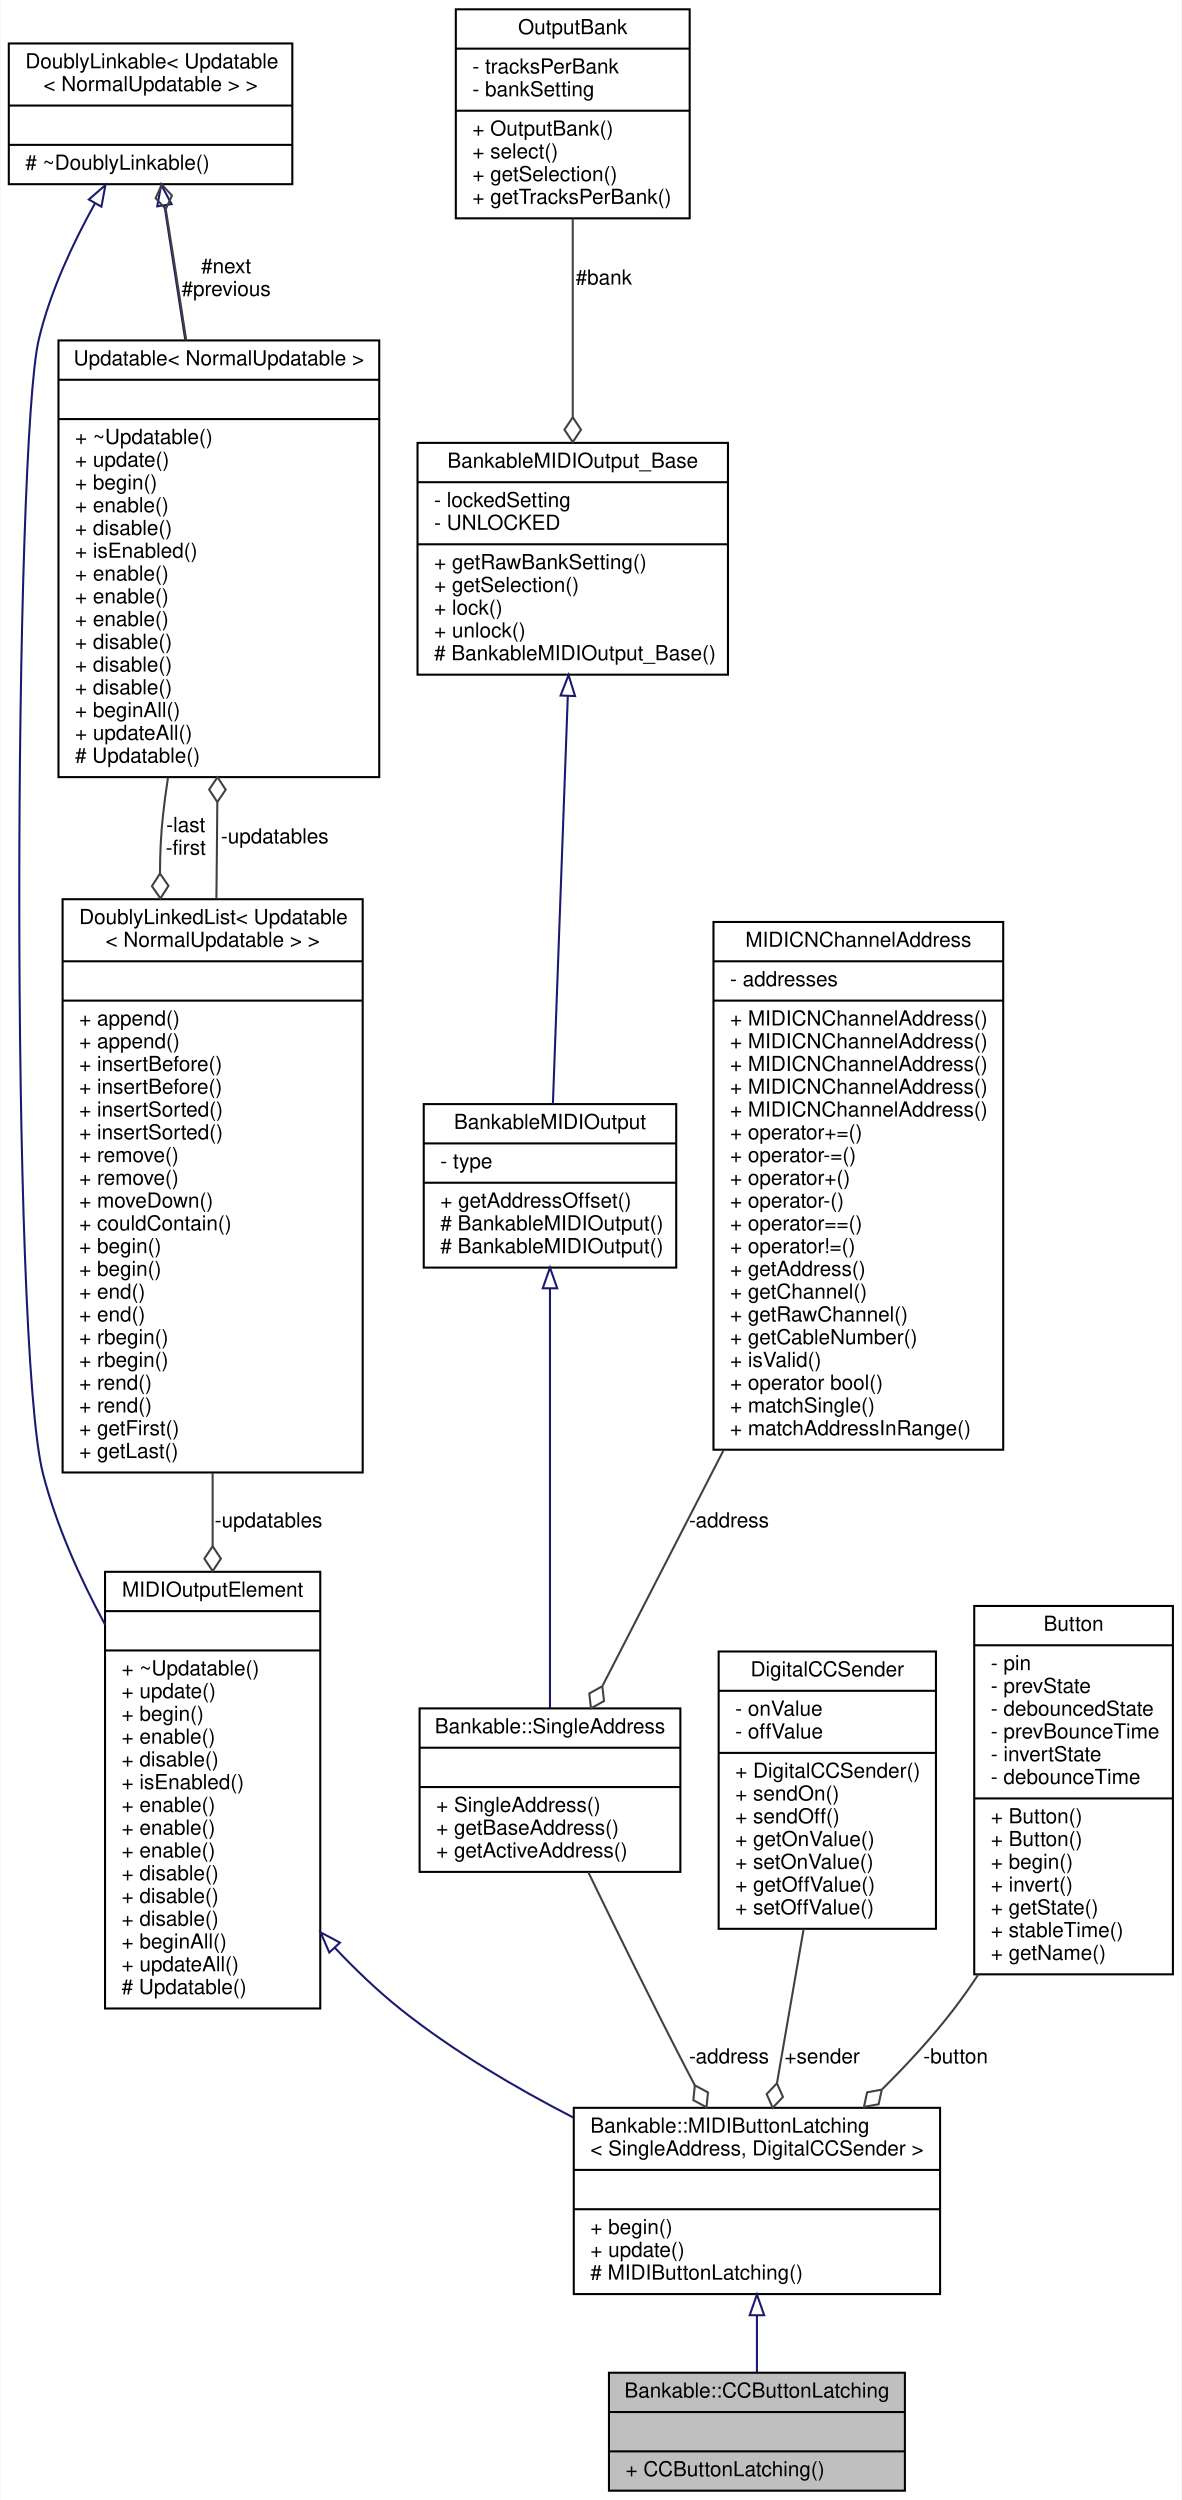
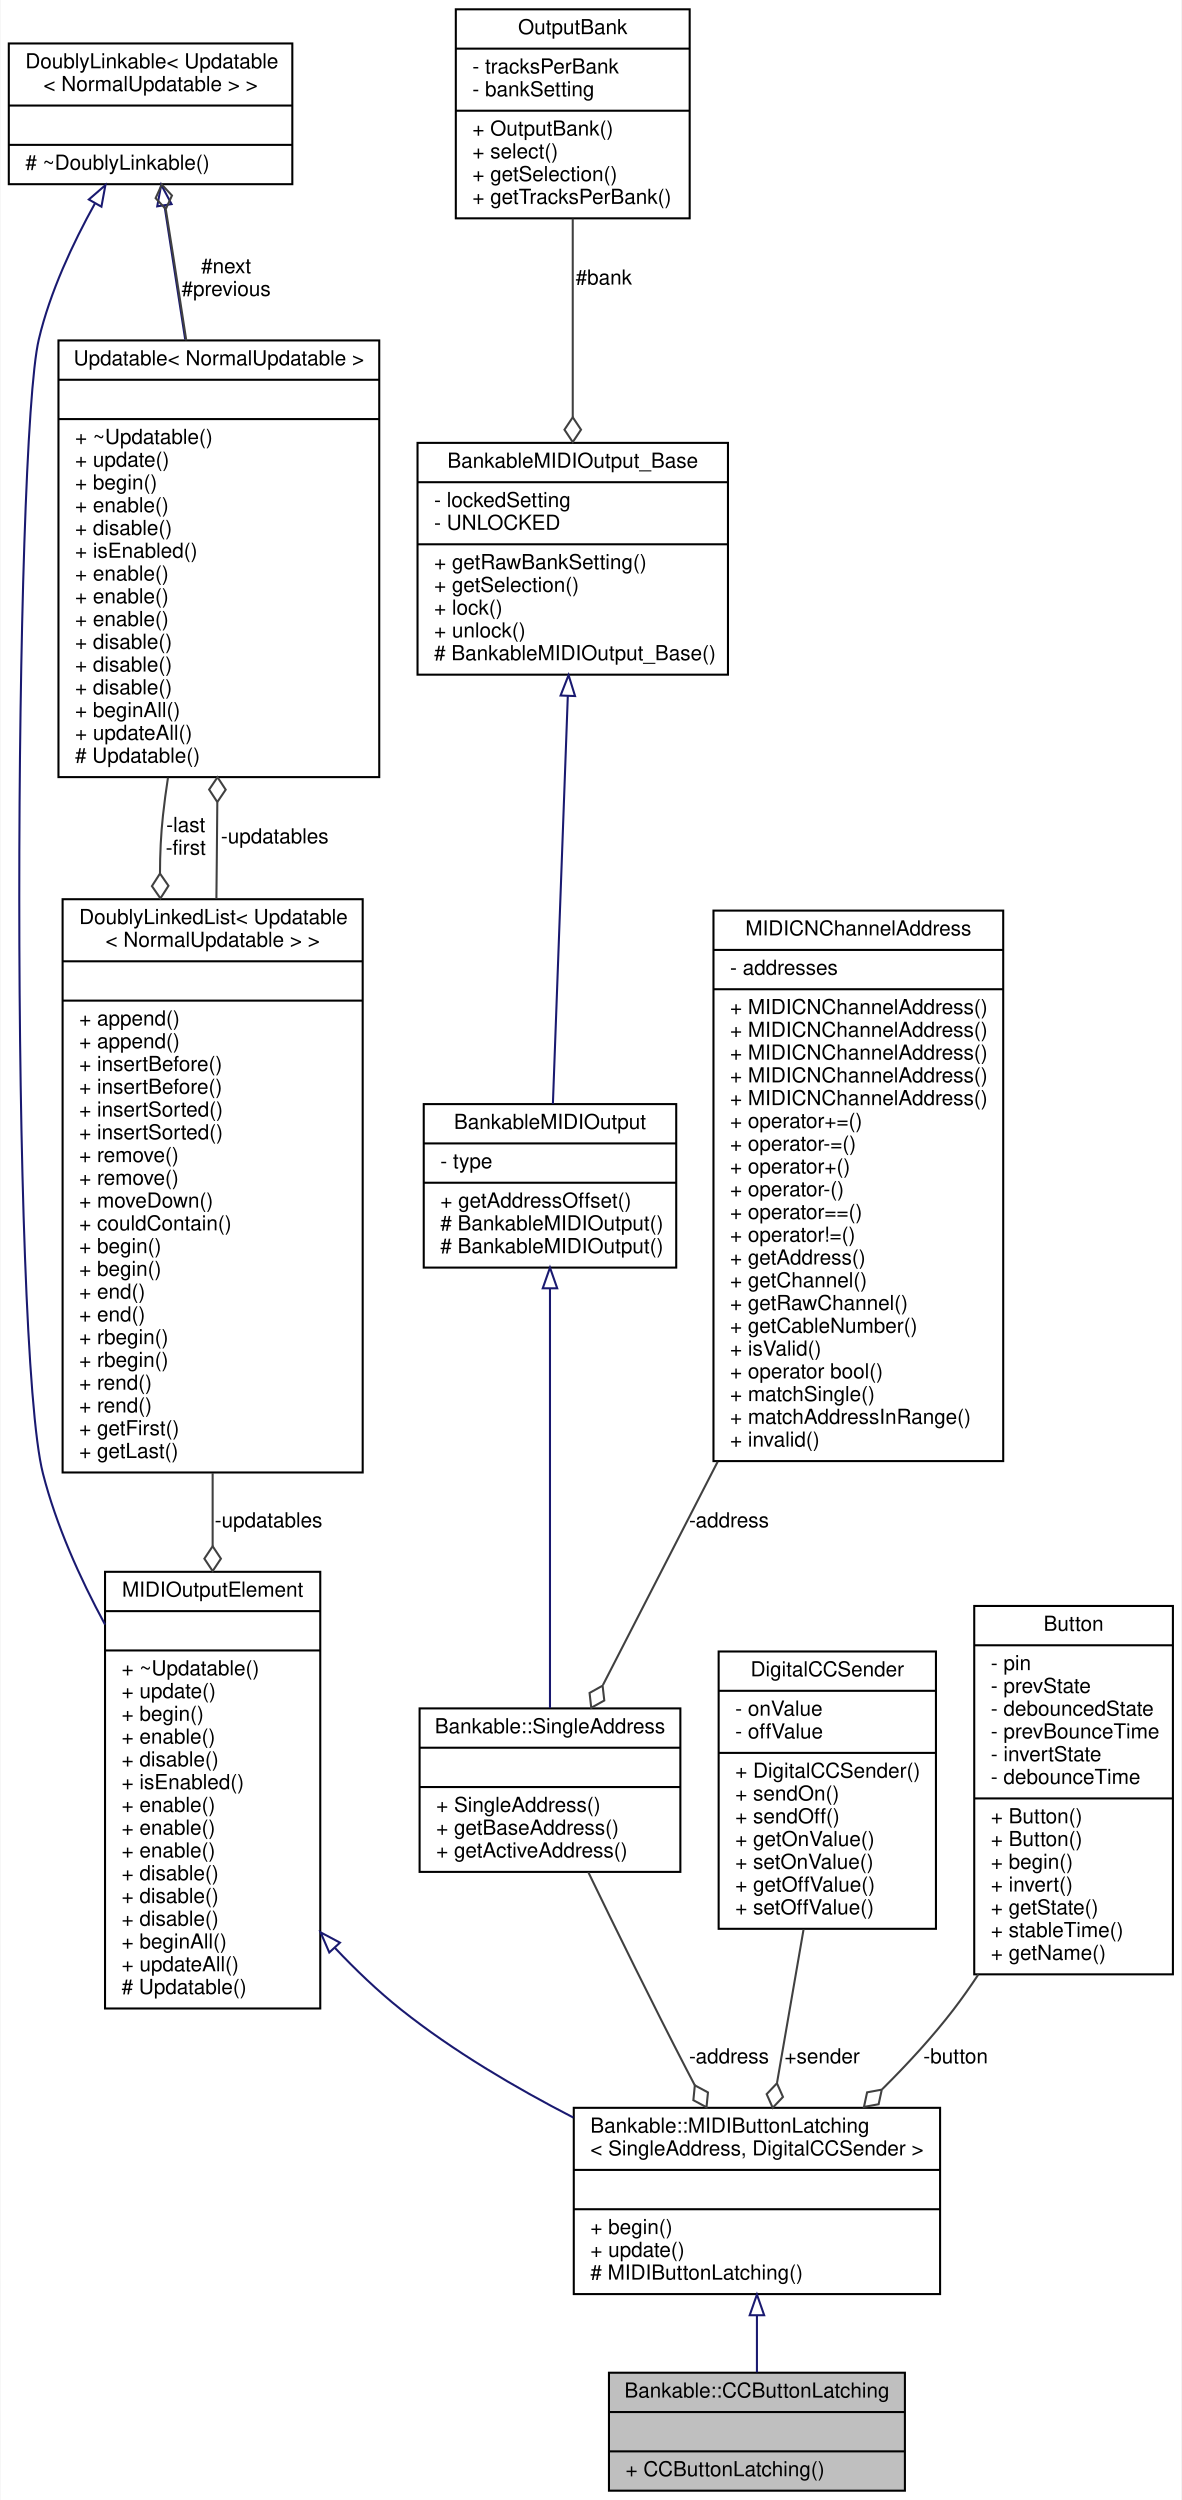
<svg xmlns="http://www.w3.org/2000/svg" xmlns:xlink="http://www.w3.org/1999/xlink" width="571pt" height="1208pt" viewBox="0.00 0.00 570.50 1208.00">
  <g id="graph0" class="graph" transform="scale(1 1) rotate(0) translate(4 1204)">
    <polygon fill="white" stroke="none" points="-4,4 -4,-1204 566.5,-1204 566.5,4 -4,4" />
    <g id="node1" class="node">
      <g id="a_node1">
        <a xlink:title="A class of MIDIOutputElements that read the input of a latching push button or toggle switch,...">
          <polygon fill="#bfbfbf" stroke="black" points="290,-0.5 290,-57.5 433,-57.5 433,-0.5 290,-0.5" />
          <text text-anchor="middle" x="361.5" y="-45.5" font-family="Helvetica,sans-Serif" font-size="10.00">Bankable::CCButtonLatching</text>
          <polyline fill="none" stroke="black" points="290,-38.5 433,-38.5 " />
          <text text-anchor="middle" x="361.5" y="-26.5" font-family="Helvetica,sans-Serif" font-size="10.00"> </text>
          <polyline fill="none" stroke="black" points="290,-19.5 433,-19.5 " />
          <text text-anchor="start" x="298" y="-7.5" font-family="Helvetica,sans-Serif" font-size="10.00">+ CCButtonLatching()</text>
        </a>
      </g>
    </g>
    <g id="node2" class="node">
      <g id="a_node2">
        <a xlink:href="../../d3/d0b/classBankable_1_1MIDIButtonLatching.html" target="_top" xlink:title=" ">
          <polygon fill="white" stroke="black" points="273,-95.5 273,-185.5 450,-185.5 450,-95.5 273,-95.5" />
          <text text-anchor="start" x="281" y="-173.5" font-family="Helvetica,sans-Serif" font-size="10.00">Bankable::MIDIButtonLatching</text>
          <text text-anchor="middle" x="361.5" y="-162.5" font-family="Helvetica,sans-Serif" font-size="10.00">&lt; SingleAddress, DigitalCCSender &gt;</text>
          <polyline fill="none" stroke="black" points="273,-155.5 450,-155.5 " />
          <text text-anchor="middle" x="361.5" y="-143.5" font-family="Helvetica,sans-Serif" font-size="10.00"> </text>
          <polyline fill="none" stroke="black" points="273,-136.5 450,-136.5 " />
          <text text-anchor="start" x="281" y="-124.5" font-family="Helvetica,sans-Serif" font-size="10.00">+ begin()</text>
          <text text-anchor="start" x="281" y="-113.5" font-family="Helvetica,sans-Serif" font-size="10.00">+ update()</text>
          <text text-anchor="start" x="281" y="-102.5" font-family="Helvetica,sans-Serif" font-size="10.00"># MIDIButtonLatching()</text>
        </a>
      </g>
    </g>
    <g id="edge1" class="edge">
      <path fill="none" stroke="midnightblue" d="M361.5,-85.043C361.5,-75.558 361.5,-66.06 361.5,-57.69" />
      <polygon fill="none" stroke="midnightblue" points="358,-85.278 361.5,-95.278 365,-85.278 358,-85.278" />
    </g>
    <g id="node3" class="node">
      <g id="a_node3">
        <a xlink:href="../../d5/de0/classUpdatable.html" target="_top" xlink:title=" ">
          <polygon fill="white" stroke="black" points="46.5,-233.5 46.5,-444.5 150.5,-444.5 150.5,-233.5 46.5,-233.5" />
          <text text-anchor="middle" x="98.5" y="-432.5" font-family="Helvetica,sans-Serif" font-size="10.00">MIDIOutputElement</text>
          <polyline fill="none" stroke="black" points="46.5,-425.5 150.5,-425.5 " />
          <text text-anchor="middle" x="98.5" y="-413.5" font-family="Helvetica,sans-Serif" font-size="10.00"> </text>
          <polyline fill="none" stroke="black" points="46.5,-406.5 150.5,-406.5 " />
          <text text-anchor="start" x="54.5" y="-394.5" font-family="Helvetica,sans-Serif" font-size="10.00">+ ~Updatable()</text>
          <text text-anchor="start" x="54.5" y="-383.5" font-family="Helvetica,sans-Serif" font-size="10.00">+ update()</text>
          <text text-anchor="start" x="54.5" y="-372.5" font-family="Helvetica,sans-Serif" font-size="10.00">+ begin()</text>
          <text text-anchor="start" x="54.5" y="-361.5" font-family="Helvetica,sans-Serif" font-size="10.00">+ enable()</text>
          <text text-anchor="start" x="54.5" y="-350.5" font-family="Helvetica,sans-Serif" font-size="10.00">+ disable()</text>
          <text text-anchor="start" x="54.5" y="-339.5" font-family="Helvetica,sans-Serif" font-size="10.00">+ isEnabled()</text>
          <text text-anchor="start" x="54.5" y="-328.5" font-family="Helvetica,sans-Serif" font-size="10.00">+ enable()</text>
          <text text-anchor="start" x="54.5" y="-317.5" font-family="Helvetica,sans-Serif" font-size="10.00">+ enable()</text>
          <text text-anchor="start" x="54.5" y="-306.5" font-family="Helvetica,sans-Serif" font-size="10.00">+ enable()</text>
          <text text-anchor="start" x="54.5" y="-295.5" font-family="Helvetica,sans-Serif" font-size="10.00">+ disable()</text>
          <text text-anchor="start" x="54.5" y="-284.5" font-family="Helvetica,sans-Serif" font-size="10.00">+ disable()</text>
          <text text-anchor="start" x="54.5" y="-273.5" font-family="Helvetica,sans-Serif" font-size="10.00">+ disable()</text>
          <text text-anchor="start" x="54.5" y="-262.5" font-family="Helvetica,sans-Serif" font-size="10.00">+ beginAll()</text>
          <text text-anchor="start" x="54.5" y="-251.5" font-family="Helvetica,sans-Serif" font-size="10.00">+ updateAll()</text>
          <text text-anchor="start" x="54.5" y="-240.5" font-family="Helvetica,sans-Serif" font-size="10.00"># Updatable()</text>
        </a>
      </g>
    </g>
    <g id="edge2" class="edge">
      <path fill="none" stroke="midnightblue" d="M157.501,-262.866C167.57,-252.195 178.387,-241.855 189.5,-233 214.63,-212.976 244.795,-195.213 272.798,-180.79" />
      <polygon fill="none" stroke="midnightblue" points="154.859,-260.568 150.656,-270.294 160.007,-265.313 154.859,-260.568" />
    </g>
    <g id="node4" class="node">
      <g id="a_node4">
        <a xlink:href="../../d4/d23/classDoublyLinkable.html" target="_top" xlink:title=" ">
          <polygon fill="white" stroke="black" points="0,-1115 0,-1183 137,-1183 137,-1115 0,-1115" />
          <text text-anchor="start" x="8" y="-1171" font-family="Helvetica,sans-Serif" font-size="10.00">DoublyLinkable&lt; Updatable</text>
          <text text-anchor="middle" x="68.5" y="-1160" font-family="Helvetica,sans-Serif" font-size="10.00">&lt; NormalUpdatable &gt; &gt;</text>
          <polyline fill="none" stroke="black" points="0,-1153 137,-1153 " />
          <text text-anchor="middle" x="68.5" y="-1141" font-family="Helvetica,sans-Serif" font-size="10.00"> </text>
          <polyline fill="none" stroke="black" points="0,-1134 137,-1134 " />
          <text text-anchor="start" x="8" y="-1122" font-family="Helvetica,sans-Serif" font-size="10.00"># ~DoublyLinkable()</text>
        </a>
      </g>
    </g>
    <g id="edge3" class="edge">
      <path fill="none" stroke="midnightblue" d="M41.649,-1105.73C30.949,-1086.47 19.905,-1062.9 14.5,-1040 2.488,-989.118 0.69,-553.83 16.5,-492 22.888,-467.018 34.238,-441.666 46.496,-419.014" />
      <polygon fill="none" stroke="midnightblue" points="38.682,-1107.6 46.683,-1114.54 44.759,-1104.12 38.682,-1107.6" />
    </g>
    <g id="node5" class="node">
      <g id="a_node5">
        <a xlink:href="../../d5/de0/classUpdatable.html" target="_top" xlink:title=" ">
          <polygon fill="white" stroke="black" points="24,-828.5 24,-1039.5 179,-1039.5 179,-828.5 24,-828.5" />
          <text text-anchor="middle" x="101.5" y="-1027.5" font-family="Helvetica,sans-Serif" font-size="10.00">Updatable&lt; NormalUpdatable &gt;</text>
          <polyline fill="none" stroke="black" points="24,-1020.5 179,-1020.5 " />
          <text text-anchor="middle" x="101.5" y="-1008.5" font-family="Helvetica,sans-Serif" font-size="10.00"> </text>
          <polyline fill="none" stroke="black" points="24,-1001.5 179,-1001.5 " />
          <text text-anchor="start" x="32" y="-989.5" font-family="Helvetica,sans-Serif" font-size="10.00">+ ~Updatable()</text>
          <text text-anchor="start" x="32" y="-978.5" font-family="Helvetica,sans-Serif" font-size="10.00">+ update()</text>
          <text text-anchor="start" x="32" y="-967.5" font-family="Helvetica,sans-Serif" font-size="10.00">+ begin()</text>
          <text text-anchor="start" x="32" y="-956.5" font-family="Helvetica,sans-Serif" font-size="10.00">+ enable()</text>
          <text text-anchor="start" x="32" y="-945.5" font-family="Helvetica,sans-Serif" font-size="10.00">+ disable()</text>
          <text text-anchor="start" x="32" y="-934.5" font-family="Helvetica,sans-Serif" font-size="10.00">+ isEnabled()</text>
          <text text-anchor="start" x="32" y="-923.5" font-family="Helvetica,sans-Serif" font-size="10.00">+ enable()</text>
          <text text-anchor="start" x="32" y="-912.5" font-family="Helvetica,sans-Serif" font-size="10.00">+ enable()</text>
          <text text-anchor="start" x="32" y="-901.5" font-family="Helvetica,sans-Serif" font-size="10.00">+ enable()</text>
          <text text-anchor="start" x="32" y="-890.5" font-family="Helvetica,sans-Serif" font-size="10.00">+ disable()</text>
          <text text-anchor="start" x="32" y="-879.5" font-family="Helvetica,sans-Serif" font-size="10.00">+ disable()</text>
          <text text-anchor="start" x="32" y="-868.5" font-family="Helvetica,sans-Serif" font-size="10.00">+ disable()</text>
          <text text-anchor="start" x="32" y="-857.5" font-family="Helvetica,sans-Serif" font-size="10.00">+ beginAll()</text>
          <text text-anchor="start" x="32" y="-846.5" font-family="Helvetica,sans-Serif" font-size="10.00">+ updateAll()</text>
          <text text-anchor="start" x="32" y="-835.5" font-family="Helvetica,sans-Serif" font-size="10.00"># Updatable()</text>
        </a>
      </g>
    </g>
    <g id="edge5" class="edge">
      <path fill="none" stroke="midnightblue" d="M75.209,-1104.7C78.131,-1085.84 81.694,-1062.84 85.242,-1039.94" />
      <polygon fill="none" stroke="midnightblue" points="71.729,-1104.3 73.656,-1114.72 78.646,-1105.37 71.729,-1104.3" />
    </g>
    <g id="edge4" class="edge">
      <path fill="none" stroke="#404040" d="M85.76,-1039.56C83.675,-1053.17 81.55,-1066.92 79.5,-1080 78.347,-1087.35 77.105,-1095.15 75.884,-1102.75" />
      <polygon fill="none" stroke="#404040" points="75.849,-1102.96 78.842,-1109.52 73.936,-1114.81 70.944,-1108.25 75.849,-1102.96" />
      <text text-anchor="middle" x="105" y="-1072" font-family="Helvetica,sans-Serif" font-size="10.00"> #next</text>
      <text text-anchor="middle" x="105" y="-1061" font-family="Helvetica,sans-Serif" font-size="10.00">#previous</text>
    </g>
    <g id="node6" class="node">
      <g id="a_node6">
        <a xlink:href="../../dd/d16/classDoublyLinkedList.html" target="_top" xlink:title=" ">
          <polygon fill="white" stroke="black" points="26,-492.5 26,-769.5 171,-769.5 171,-492.5 26,-492.5" />
          <text text-anchor="start" x="34" y="-757.5" font-family="Helvetica,sans-Serif" font-size="10.00">DoublyLinkedList&lt; Updatable</text>
          <text text-anchor="middle" x="98.5" y="-746.5" font-family="Helvetica,sans-Serif" font-size="10.00">&lt; NormalUpdatable &gt; &gt;</text>
          <polyline fill="none" stroke="black" points="26,-739.5 171,-739.5 " />
          <text text-anchor="middle" x="98.5" y="-727.5" font-family="Helvetica,sans-Serif" font-size="10.00"> </text>
          <polyline fill="none" stroke="black" points="26,-720.5 171,-720.5 " />
          <text text-anchor="start" x="34" y="-708.5" font-family="Helvetica,sans-Serif" font-size="10.00">+ append()</text>
          <text text-anchor="start" x="34" y="-697.5" font-family="Helvetica,sans-Serif" font-size="10.00">+ append()</text>
          <text text-anchor="start" x="34" y="-686.5" font-family="Helvetica,sans-Serif" font-size="10.00">+ insertBefore()</text>
          <text text-anchor="start" x="34" y="-675.5" font-family="Helvetica,sans-Serif" font-size="10.00">+ insertBefore()</text>
          <text text-anchor="start" x="34" y="-664.5" font-family="Helvetica,sans-Serif" font-size="10.00">+ insertSorted()</text>
          <text text-anchor="start" x="34" y="-653.5" font-family="Helvetica,sans-Serif" font-size="10.00">+ insertSorted()</text>
          <text text-anchor="start" x="34" y="-642.5" font-family="Helvetica,sans-Serif" font-size="10.00">+ remove()</text>
          <text text-anchor="start" x="34" y="-631.5" font-family="Helvetica,sans-Serif" font-size="10.00">+ remove()</text>
          <text text-anchor="start" x="34" y="-620.5" font-family="Helvetica,sans-Serif" font-size="10.00">+ moveDown()</text>
          <text text-anchor="start" x="34" y="-609.5" font-family="Helvetica,sans-Serif" font-size="10.00">+ couldContain()</text>
          <text text-anchor="start" x="34" y="-598.5" font-family="Helvetica,sans-Serif" font-size="10.00">+ begin()</text>
          <text text-anchor="start" x="34" y="-587.5" font-family="Helvetica,sans-Serif" font-size="10.00">+ begin()</text>
          <text text-anchor="start" x="34" y="-576.5" font-family="Helvetica,sans-Serif" font-size="10.00">+ end()</text>
          <text text-anchor="start" x="34" y="-565.5" font-family="Helvetica,sans-Serif" font-size="10.00">+ end()</text>
          <text text-anchor="start" x="34" y="-554.5" font-family="Helvetica,sans-Serif" font-size="10.00">+ rbegin()</text>
          <text text-anchor="start" x="34" y="-543.5" font-family="Helvetica,sans-Serif" font-size="10.00">+ rbegin()</text>
          <text text-anchor="start" x="34" y="-532.5" font-family="Helvetica,sans-Serif" font-size="10.00">+ rend()</text>
          <text text-anchor="start" x="34" y="-521.5" font-family="Helvetica,sans-Serif" font-size="10.00">+ rend()</text>
          <text text-anchor="start" x="34" y="-510.5" font-family="Helvetica,sans-Serif" font-size="10.00">+ getFirst()</text>
          <text text-anchor="start" x="34" y="-499.5" font-family="Helvetica,sans-Serif" font-size="10.00">+ getLast()</text>
        </a>
      </g>
    </g>
    <g id="edge7" class="edge">
      <path fill="none" stroke="#404040" d="M76.917,-828.239C75.969,-822.09 75.148,-815.977 74.5,-810 73.507,-800.845 73.062,-791.434 73.053,-781.947" />
      <polygon fill="none" stroke="#404040" points="73.054,-781.901 69.16,-775.832 73.265,-769.903 77.159,-775.973 73.054,-781.901" />
      <text text-anchor="middle" x="85.5" y="-802" font-family="Helvetica,sans-Serif" font-size="10.00"> -last</text>
      <text text-anchor="middle" x="85.5" y="-791" font-family="Helvetica,sans-Serif" font-size="10.00">-first</text>
    </g>
    <g id="edge8" class="edge">
      <path fill="none" stroke="#404040" d="M98.5,-492.219C98.5,-480.396 98.5,-468.51 98.5,-456.874" />
      <polygon fill="none" stroke="#404040" points="98.5,-456.853 94.5,-450.853 98.5,-444.853 102.5,-450.853 98.5,-456.853" />
      <text text-anchor="middle" x="125.5" y="-466" font-family="Helvetica,sans-Serif" font-size="10.00"> -updatables</text>
    </g>
    <g id="edge6" class="edge">
      <path fill="none" stroke="#404040" d="M100.311,-769.806C100.378,-775.955 100.441,-782.041 100.5,-788 100.591,-797.204 100.676,-806.736 100.755,-816.316" />
      <polygon fill="none" stroke="#404040" points="100.756,-816.455 104.804,-822.422 100.853,-828.454 96.805,-822.487 100.756,-816.455" />
      <text text-anchor="middle" x="128.5" y="-796.5" font-family="Helvetica,sans-Serif" font-size="10.00"> -updatables</text>
    </g>
    <g id="node7" class="node">
      <g id="a_node7">
        <a xlink:href="../../df/de5/classBankable_1_1SingleAddress.html" target="_top" xlink:title=" ">
          <polygon fill="white" stroke="black" points="198.5,-299.5 198.5,-378.5 324.5,-378.5 324.5,-299.5 198.5,-299.5" />
          <text text-anchor="middle" x="261.5" y="-366.5" font-family="Helvetica,sans-Serif" font-size="10.00">Bankable::SingleAddress</text>
          <polyline fill="none" stroke="black" points="198.5,-359.5 324.5,-359.5 " />
          <text text-anchor="middle" x="261.5" y="-347.5" font-family="Helvetica,sans-Serif" font-size="10.00"> </text>
          <polyline fill="none" stroke="black" points="198.5,-340.5 324.5,-340.5 " />
          <text text-anchor="start" x="206.5" y="-328.5" font-family="Helvetica,sans-Serif" font-size="10.00">+ SingleAddress()</text>
          <text text-anchor="start" x="206.5" y="-317.5" font-family="Helvetica,sans-Serif" font-size="10.00">+ getBaseAddress()</text>
          <text text-anchor="start" x="206.5" y="-306.5" font-family="Helvetica,sans-Serif" font-size="10.00">+ getActiveAddress()</text>
        </a>
      </g>
    </g>
    <g id="edge9" class="edge">
      <path fill="none" stroke="#404040" d="M280.008,-299.381C293.017,-272.497 310.98,-235.892 327.5,-204 328.794,-201.501 330.128,-198.952 331.482,-196.382" />
      <polygon fill="none" stroke="#404040" points="331.494,-196.361 330.781,-189.185 337.131,-185.767 337.843,-192.943 331.494,-196.361" />
      <text text-anchor="middle" x="348" y="-207" font-family="Helvetica,sans-Serif" font-size="10.00"> -address</text>
    </g>
    <g id="node8" class="node">
      <g id="a_node8">
        <a xlink:href="../../d3/d43/classBankableMIDIOutput.html" target="_top" xlink:title="A base class for all MIDIOutputElements that can be banked.">
          <polygon fill="white" stroke="black" points="200.5,-591.5 200.5,-670.5 322.5,-670.5 322.5,-591.5 200.5,-591.5" />
          <text text-anchor="middle" x="261.5" y="-658.5" font-family="Helvetica,sans-Serif" font-size="10.00">BankableMIDIOutput</text>
          <polyline fill="none" stroke="black" points="200.5,-651.5 322.5,-651.5 " />
          <text text-anchor="start" x="208.5" y="-639.5" font-family="Helvetica,sans-Serif" font-size="10.00">- type</text>
          <polyline fill="none" stroke="black" points="200.5,-632.5 322.5,-632.5 " />
          <text text-anchor="start" x="208.5" y="-620.5" font-family="Helvetica,sans-Serif" font-size="10.00">+ getAddressOffset()</text>
          <text text-anchor="start" x="208.5" y="-609.5" font-family="Helvetica,sans-Serif" font-size="10.00"># BankableMIDIOutput()</text>
          <text text-anchor="start" x="208.5" y="-598.5" font-family="Helvetica,sans-Serif" font-size="10.00"># BankableMIDIOutput()</text>
        </a>
      </g>
    </g>
    <g id="edge10" class="edge">
      <path fill="none" stroke="midnightblue" d="M261.5,-581.282C261.5,-524.253 261.5,-430.969 261.5,-378.669" />
      <polygon fill="none" stroke="midnightblue" points="258,-581.49 261.5,-591.49 265,-581.49 258,-581.49" />
    </g>
    <g id="node9" class="node">
      <g id="a_node9">
        <a xlink:href="../../d4/d6e/classBankableMIDIOutput__Base.html" target="_top" xlink:title=" ">
          <polygon fill="white" stroke="black" points="197.5,-878 197.5,-990 347.5,-990 347.5,-878 197.5,-878" />
          <text text-anchor="middle" x="272.5" y="-978" font-family="Helvetica,sans-Serif" font-size="10.00">BankableMIDIOutput_Base</text>
          <polyline fill="none" stroke="black" points="197.5,-971 347.5,-971 " />
          <text text-anchor="start" x="205.5" y="-959" font-family="Helvetica,sans-Serif" font-size="10.00">- lockedSetting</text>
          <text text-anchor="start" x="205.5" y="-948" font-family="Helvetica,sans-Serif" font-size="10.00">- UNLOCKED</text>
          <polyline fill="none" stroke="black" points="197.5,-941 347.5,-941 " />
          <text text-anchor="start" x="205.5" y="-929" font-family="Helvetica,sans-Serif" font-size="10.00">+ getRawBankSetting()</text>
          <text text-anchor="start" x="205.5" y="-918" font-family="Helvetica,sans-Serif" font-size="10.00">+ getSelection()</text>
          <text text-anchor="start" x="205.5" y="-907" font-family="Helvetica,sans-Serif" font-size="10.00">+ lock()</text>
          <text text-anchor="start" x="205.5" y="-896" font-family="Helvetica,sans-Serif" font-size="10.00">+ unlock()</text>
          <text text-anchor="start" x="205.5" y="-885" font-family="Helvetica,sans-Serif" font-size="10.00"># BankableMIDIOutput_Base()</text>
        </a>
      </g>
    </g>
    <g id="edge11" class="edge">
      <path fill="none" stroke="midnightblue" d="M270.111,-867.639C267.914,-807.501 264.728,-720.335 262.911,-670.61" />
      <polygon fill="none" stroke="midnightblue" points="266.619,-867.926 270.482,-877.792 273.615,-867.671 266.619,-867.926" />
    </g>
    <g id="node10" class="node">
      <g id="a_node10">
        <a xlink:href="../../d9/d36/classOutputBank.html" target="_top" xlink:title="A class for changing the address of BankableMIDIOutputs.">
          <polygon fill="white" stroke="black" points="216,-1098.5 216,-1199.5 329,-1199.5 329,-1098.5 216,-1098.5" />
          <text text-anchor="middle" x="272.5" y="-1187.5" font-family="Helvetica,sans-Serif" font-size="10.00">OutputBank</text>
          <polyline fill="none" stroke="black" points="216,-1180.5 329,-1180.5 " />
          <text text-anchor="start" x="224" y="-1168.5" font-family="Helvetica,sans-Serif" font-size="10.00">- tracksPerBank</text>
          <text text-anchor="start" x="224" y="-1157.5" font-family="Helvetica,sans-Serif" font-size="10.00">- bankSetting</text>
          <polyline fill="none" stroke="black" points="216,-1150.5 329,-1150.5 " />
          <text text-anchor="start" x="224" y="-1138.5" font-family="Helvetica,sans-Serif" font-size="10.00">+ OutputBank()</text>
          <text text-anchor="start" x="224" y="-1127.5" font-family="Helvetica,sans-Serif" font-size="10.00">+ select()</text>
          <text text-anchor="start" x="224" y="-1116.5" font-family="Helvetica,sans-Serif" font-size="10.00">+ getSelection()</text>
          <text text-anchor="start" x="224" y="-1105.5" font-family="Helvetica,sans-Serif" font-size="10.00">+ getTracksPerBank()</text>
        </a>
      </g>
    </g>
    <g id="edge12" class="edge">
      <path fill="none" stroke="#404040" d="M272.5,-1098.33C272.5,-1069.79 272.5,-1033.55 272.5,-1002.45" />
      <polygon fill="none" stroke="#404040" points="272.5,-1002.38 268.5,-996.376 272.5,-990.376 276.5,-996.376 272.5,-1002.38" />
      <text text-anchor="middle" x="287.5" y="-1066.5" font-family="Helvetica,sans-Serif" font-size="10.00"> #bank</text>
    </g>
    <g id="node11" class="node">
      <g id="a_node11">
        <a xlink:href="../../d3/d10/classMIDICNChannelAddress.html" target="_top" xlink:title="A type-safe utility class for saving a MIDI address consisting of a 7-bit address,...">
-           <polygon fill="white" stroke="black" points="340.5,-503.5 340.5,-758.5 480.5,-758.5 480.5,-503.5 340.5,-503.5" />
-           <text text-anchor="middle" x="410.5" y="-746.5" font-family="Helvetica,sans-Serif" font-size="10.00">MIDICNChannelAddress</text>
-           <polyline fill="none" stroke="black" points="340.5,-739.5 480.5,-739.5 " />
-           <text text-anchor="start" x="348.5" y="-727.5" font-family="Helvetica,sans-Serif" font-size="10.00">- addresses</text>
-           <polyline fill="none" stroke="black" points="340.5,-720.5 480.5,-720.5 " />
-           <text text-anchor="start" x="348.5" y="-708.5" font-family="Helvetica,sans-Serif" font-size="10.00">+ MIDICNChannelAddress()</text>
-           <text text-anchor="start" x="348.5" y="-697.5" font-family="Helvetica,sans-Serif" font-size="10.00">+ MIDICNChannelAddress()</text>
-           <text text-anchor="start" x="348.5" y="-686.5" font-family="Helvetica,sans-Serif" font-size="10.00">+ MIDICNChannelAddress()</text>
-           <text text-anchor="start" x="348.5" y="-675.5" font-family="Helvetica,sans-Serif" font-size="10.00">+ MIDICNChannelAddress()</text>
-           <text text-anchor="start" x="348.5" y="-664.5" font-family="Helvetica,sans-Serif" font-size="10.00">+ MIDICNChannelAddress()</text>
-           <text text-anchor="start" x="348.5" y="-653.5" font-family="Helvetica,sans-Serif" font-size="10.00">+ operator+=()</text>
-           <text text-anchor="start" x="348.5" y="-642.5" font-family="Helvetica,sans-Serif" font-size="10.00">+ operator-=()</text>
-           <text text-anchor="start" x="348.5" y="-631.5" font-family="Helvetica,sans-Serif" font-size="10.00">+ operator+()</text>
-           <text text-anchor="start" x="348.5" y="-620.5" font-family="Helvetica,sans-Serif" font-size="10.00">+ operator-()</text>
-           <text text-anchor="start" x="348.5" y="-609.5" font-family="Helvetica,sans-Serif" font-size="10.00">+ operator==()</text>
-           <text text-anchor="start" x="348.5" y="-598.5" font-family="Helvetica,sans-Serif" font-size="10.00">+ operator!=()</text>
-           <text text-anchor="start" x="348.5" y="-587.5" font-family="Helvetica,sans-Serif" font-size="10.00">+ getAddress()</text>
-           <text text-anchor="start" x="348.5" y="-576.5" font-family="Helvetica,sans-Serif" font-size="10.00">+ getChannel()</text>
-           <text text-anchor="start" x="348.5" y="-565.5" font-family="Helvetica,sans-Serif" font-size="10.00">+ getRawChannel()</text>
-           <text text-anchor="start" x="348.5" y="-554.5" font-family="Helvetica,sans-Serif" font-size="10.00">+ getCableNumber()</text>
-           <text text-anchor="start" x="348.5" y="-543.5" font-family="Helvetica,sans-Serif" font-size="10.00">+ isValid()</text>
-           <text text-anchor="start" x="348.5" y="-532.5" font-family="Helvetica,sans-Serif" font-size="10.00">+ operator bool()</text>
-           <text text-anchor="start" x="348.5" y="-521.5" font-family="Helvetica,sans-Serif" font-size="10.00">+ matchSingle()</text>
-           <text text-anchor="start" x="348.5" y="-510.5" font-family="Helvetica,sans-Serif" font-size="10.00">+ matchAddressInRange()</text>
+           <polygon fill="white" stroke="black" points="340.5,-498 340.5,-764 480.5,-764 480.5,-498 340.5,-498" />
+           <text text-anchor="middle" x="410.5" y="-752" font-family="Helvetica,sans-Serif" font-size="10.00">MIDICNChannelAddress</text>
+           <polyline fill="none" stroke="black" points="340.5,-745 480.5,-745 " />
+           <text text-anchor="start" x="348.5" y="-733" font-family="Helvetica,sans-Serif" font-size="10.00">- addresses</text>
+           <polyline fill="none" stroke="black" points="340.5,-726 480.5,-726 " />
+           <text text-anchor="start" x="348.5" y="-714" font-family="Helvetica,sans-Serif" font-size="10.00">+ MIDICNChannelAddress()</text>
+           <text text-anchor="start" x="348.5" y="-703" font-family="Helvetica,sans-Serif" font-size="10.00">+ MIDICNChannelAddress()</text>
+           <text text-anchor="start" x="348.5" y="-692" font-family="Helvetica,sans-Serif" font-size="10.00">+ MIDICNChannelAddress()</text>
+           <text text-anchor="start" x="348.5" y="-681" font-family="Helvetica,sans-Serif" font-size="10.00">+ MIDICNChannelAddress()</text>
+           <text text-anchor="start" x="348.5" y="-670" font-family="Helvetica,sans-Serif" font-size="10.00">+ MIDICNChannelAddress()</text>
+           <text text-anchor="start" x="348.5" y="-659" font-family="Helvetica,sans-Serif" font-size="10.00">+ operator+=()</text>
+           <text text-anchor="start" x="348.5" y="-648" font-family="Helvetica,sans-Serif" font-size="10.00">+ operator-=()</text>
+           <text text-anchor="start" x="348.5" y="-637" font-family="Helvetica,sans-Serif" font-size="10.00">+ operator+()</text>
+           <text text-anchor="start" x="348.5" y="-626" font-family="Helvetica,sans-Serif" font-size="10.00">+ operator-()</text>
+           <text text-anchor="start" x="348.5" y="-615" font-family="Helvetica,sans-Serif" font-size="10.00">+ operator==()</text>
+           <text text-anchor="start" x="348.5" y="-604" font-family="Helvetica,sans-Serif" font-size="10.00">+ operator!=()</text>
+           <text text-anchor="start" x="348.5" y="-593" font-family="Helvetica,sans-Serif" font-size="10.00">+ getAddress()</text>
+           <text text-anchor="start" x="348.5" y="-582" font-family="Helvetica,sans-Serif" font-size="10.00">+ getChannel()</text>
+           <text text-anchor="start" x="348.5" y="-571" font-family="Helvetica,sans-Serif" font-size="10.00">+ getRawChannel()</text>
+           <text text-anchor="start" x="348.5" y="-560" font-family="Helvetica,sans-Serif" font-size="10.00">+ getCableNumber()</text>
+           <text text-anchor="start" x="348.5" y="-549" font-family="Helvetica,sans-Serif" font-size="10.00">+ isValid()</text>
+           <text text-anchor="start" x="348.5" y="-538" font-family="Helvetica,sans-Serif" font-size="10.00">+ operator bool()</text>
+           <text text-anchor="start" x="348.5" y="-527" font-family="Helvetica,sans-Serif" font-size="10.00">+ matchSingle()</text>
+           <text text-anchor="start" x="348.5" y="-516" font-family="Helvetica,sans-Serif" font-size="10.00">+ matchAddressInRange()</text>
+           <text text-anchor="start" x="348.5" y="-505" font-family="Helvetica,sans-Serif" font-size="10.00">+ invalid()</text>
        </a>
      </g>
    </g>
    <g id="edge13" class="edge">
-       <path fill="none" stroke="#404040" d="M345.363,-503.224C324.719,-463.044 303.101,-420.968 286.984,-389.601" />
-       <polygon fill="none" stroke="#404040" points="286.792,-389.225 280.492,-385.717 281.308,-378.552 287.608,-382.061 286.792,-389.225" />
+       <path fill="none" stroke="#404040" d="M342.54,-497.73C322.804,-459.316 302.45,-419.701 287.077,-389.782" />
+       <polygon fill="none" stroke="#404040" points="286.925,-389.486 280.626,-385.977 281.441,-378.812 287.741,-382.321 286.925,-389.486" />
      <text text-anchor="middle" x="348" y="-466" font-family="Helvetica,sans-Serif" font-size="10.00"> -address</text>
    </g>
    <g id="node12" class="node">
      <g id="a_node12">
        <a xlink:href="../../d5/db5/classDigitalCCSender.html" target="_top" xlink:title=" ">
          <polygon fill="white" stroke="black" points="343,-272 343,-406 448,-406 448,-272 343,-272" />
          <text text-anchor="middle" x="395.5" y="-394" font-family="Helvetica,sans-Serif" font-size="10.00">DigitalCCSender</text>
          <polyline fill="none" stroke="black" points="343,-387 448,-387 " />
          <text text-anchor="start" x="351" y="-375" font-family="Helvetica,sans-Serif" font-size="10.00">- onValue</text>
          <text text-anchor="start" x="351" y="-364" font-family="Helvetica,sans-Serif" font-size="10.00">- offValue</text>
          <polyline fill="none" stroke="black" points="343,-357 448,-357 " />
          <text text-anchor="start" x="351" y="-345" font-family="Helvetica,sans-Serif" font-size="10.00">+ DigitalCCSender()</text>
          <text text-anchor="start" x="351" y="-334" font-family="Helvetica,sans-Serif" font-size="10.00">+ sendOn()</text>
          <text text-anchor="start" x="351" y="-323" font-family="Helvetica,sans-Serif" font-size="10.00">+ sendOff()</text>
          <text text-anchor="start" x="351" y="-312" font-family="Helvetica,sans-Serif" font-size="10.00">+ getOnValue()</text>
          <text text-anchor="start" x="351" y="-301" font-family="Helvetica,sans-Serif" font-size="10.00">+ setOnValue()</text>
          <text text-anchor="start" x="351" y="-290" font-family="Helvetica,sans-Serif" font-size="10.00">+ getOffValue()</text>
          <text text-anchor="start" x="351" y="-279" font-family="Helvetica,sans-Serif" font-size="10.00">+ setOffValue()</text>
        </a>
      </g>
    </g>
    <g id="edge14" class="edge">
      <path fill="none" stroke="#404040" d="M384.037,-271.748C379.869,-247.665 375.204,-220.702 371.204,-197.583" />
      <polygon fill="none" stroke="#404040" points="371.164,-197.354 366.2,-192.124 369.118,-185.53 374.083,-190.76 371.164,-197.354" />
      <text text-anchor="middle" x="393" y="-207" font-family="Helvetica,sans-Serif" font-size="10.00"> +sender</text>
    </g>
    <g id="node13" class="node">
      <g id="a_node13">
        <a xlink:href="../../d1/d19/classButton.html" target="_top" xlink:title="A class for reading and debouncing buttons and switches.">
          <polygon fill="white" stroke="black" points="466.5,-250 466.5,-428 562.5,-428 562.5,-250 466.5,-250" />
          <text text-anchor="middle" x="514.5" y="-416" font-family="Helvetica,sans-Serif" font-size="10.00">Button</text>
          <polyline fill="none" stroke="black" points="466.5,-409 562.5,-409 " />
          <text text-anchor="start" x="474.5" y="-397" font-family="Helvetica,sans-Serif" font-size="10.00">- pin</text>
          <text text-anchor="start" x="474.5" y="-386" font-family="Helvetica,sans-Serif" font-size="10.00">- prevState</text>
          <text text-anchor="start" x="474.5" y="-375" font-family="Helvetica,sans-Serif" font-size="10.00">- debouncedState</text>
          <text text-anchor="start" x="474.5" y="-364" font-family="Helvetica,sans-Serif" font-size="10.00">- prevBounceTime</text>
          <text text-anchor="start" x="474.5" y="-353" font-family="Helvetica,sans-Serif" font-size="10.00">- invertState</text>
          <text text-anchor="start" x="474.5" y="-342" font-family="Helvetica,sans-Serif" font-size="10.00">- debounceTime</text>
          <polyline fill="none" stroke="black" points="466.5,-335 562.5,-335 " />
          <text text-anchor="start" x="474.5" y="-323" font-family="Helvetica,sans-Serif" font-size="10.00">+ Button()</text>
          <text text-anchor="start" x="474.5" y="-312" font-family="Helvetica,sans-Serif" font-size="10.00">+ Button()</text>
          <text text-anchor="start" x="474.5" y="-301" font-family="Helvetica,sans-Serif" font-size="10.00">+ begin()</text>
          <text text-anchor="start" x="474.5" y="-290" font-family="Helvetica,sans-Serif" font-size="10.00">+ invert()</text>
          <text text-anchor="start" x="474.5" y="-279" font-family="Helvetica,sans-Serif" font-size="10.00">+ getState()</text>
          <text text-anchor="start" x="474.5" y="-268" font-family="Helvetica,sans-Serif" font-size="10.00">+ stableTime()</text>
          <text text-anchor="start" x="474.5" y="-257" font-family="Helvetica,sans-Serif" font-size="10.00">+ getName()</text>
        </a>
      </g>
    </g>
    <g id="edge15" class="edge">
      <path fill="none" stroke="#404040" d="M468.488,-249.926C464.628,-244.069 460.62,-238.37 456.5,-233 446.293,-219.696 434.153,-206.517 422.02,-194.479" />
      <polygon fill="none" stroke="#404040" points="421.824,-194.289 414.733,-192.979 413.214,-185.93 420.306,-187.239 421.824,-194.289" />
      <text text-anchor="middle" x="457.5" y="-207" font-family="Helvetica,sans-Serif" font-size="10.00"> -button</text>
    </g>
  </g>
</svg>
